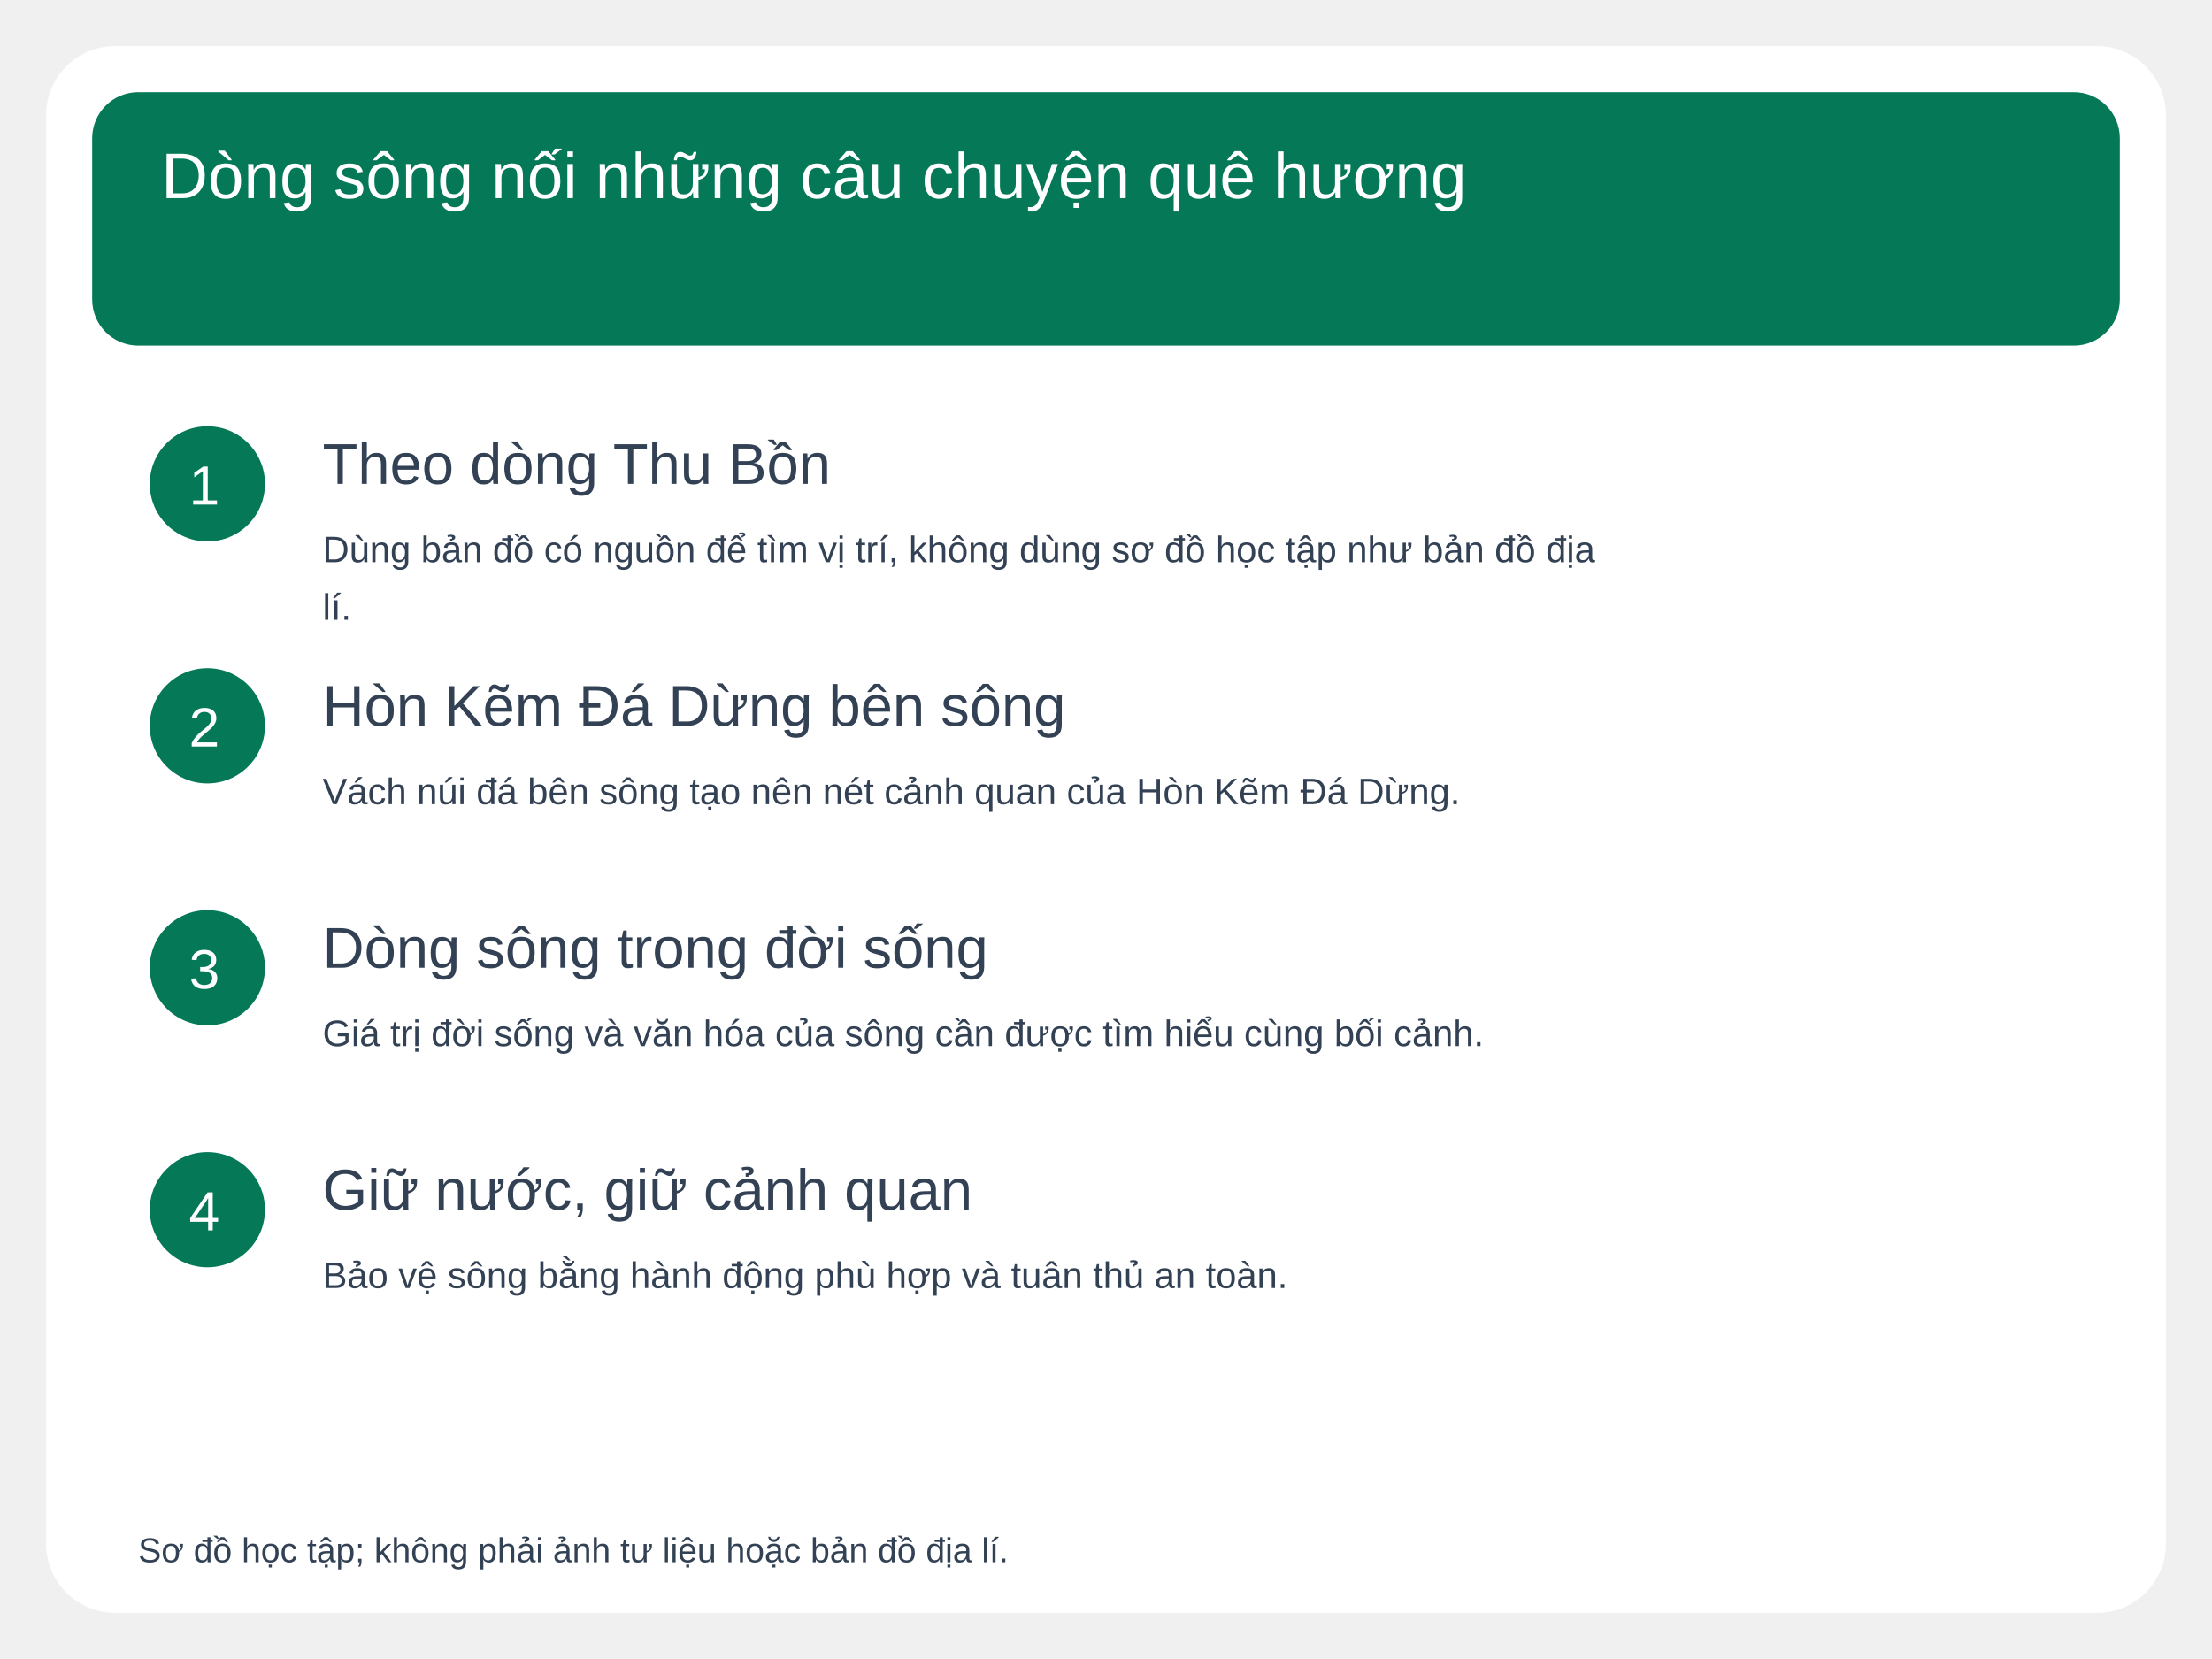
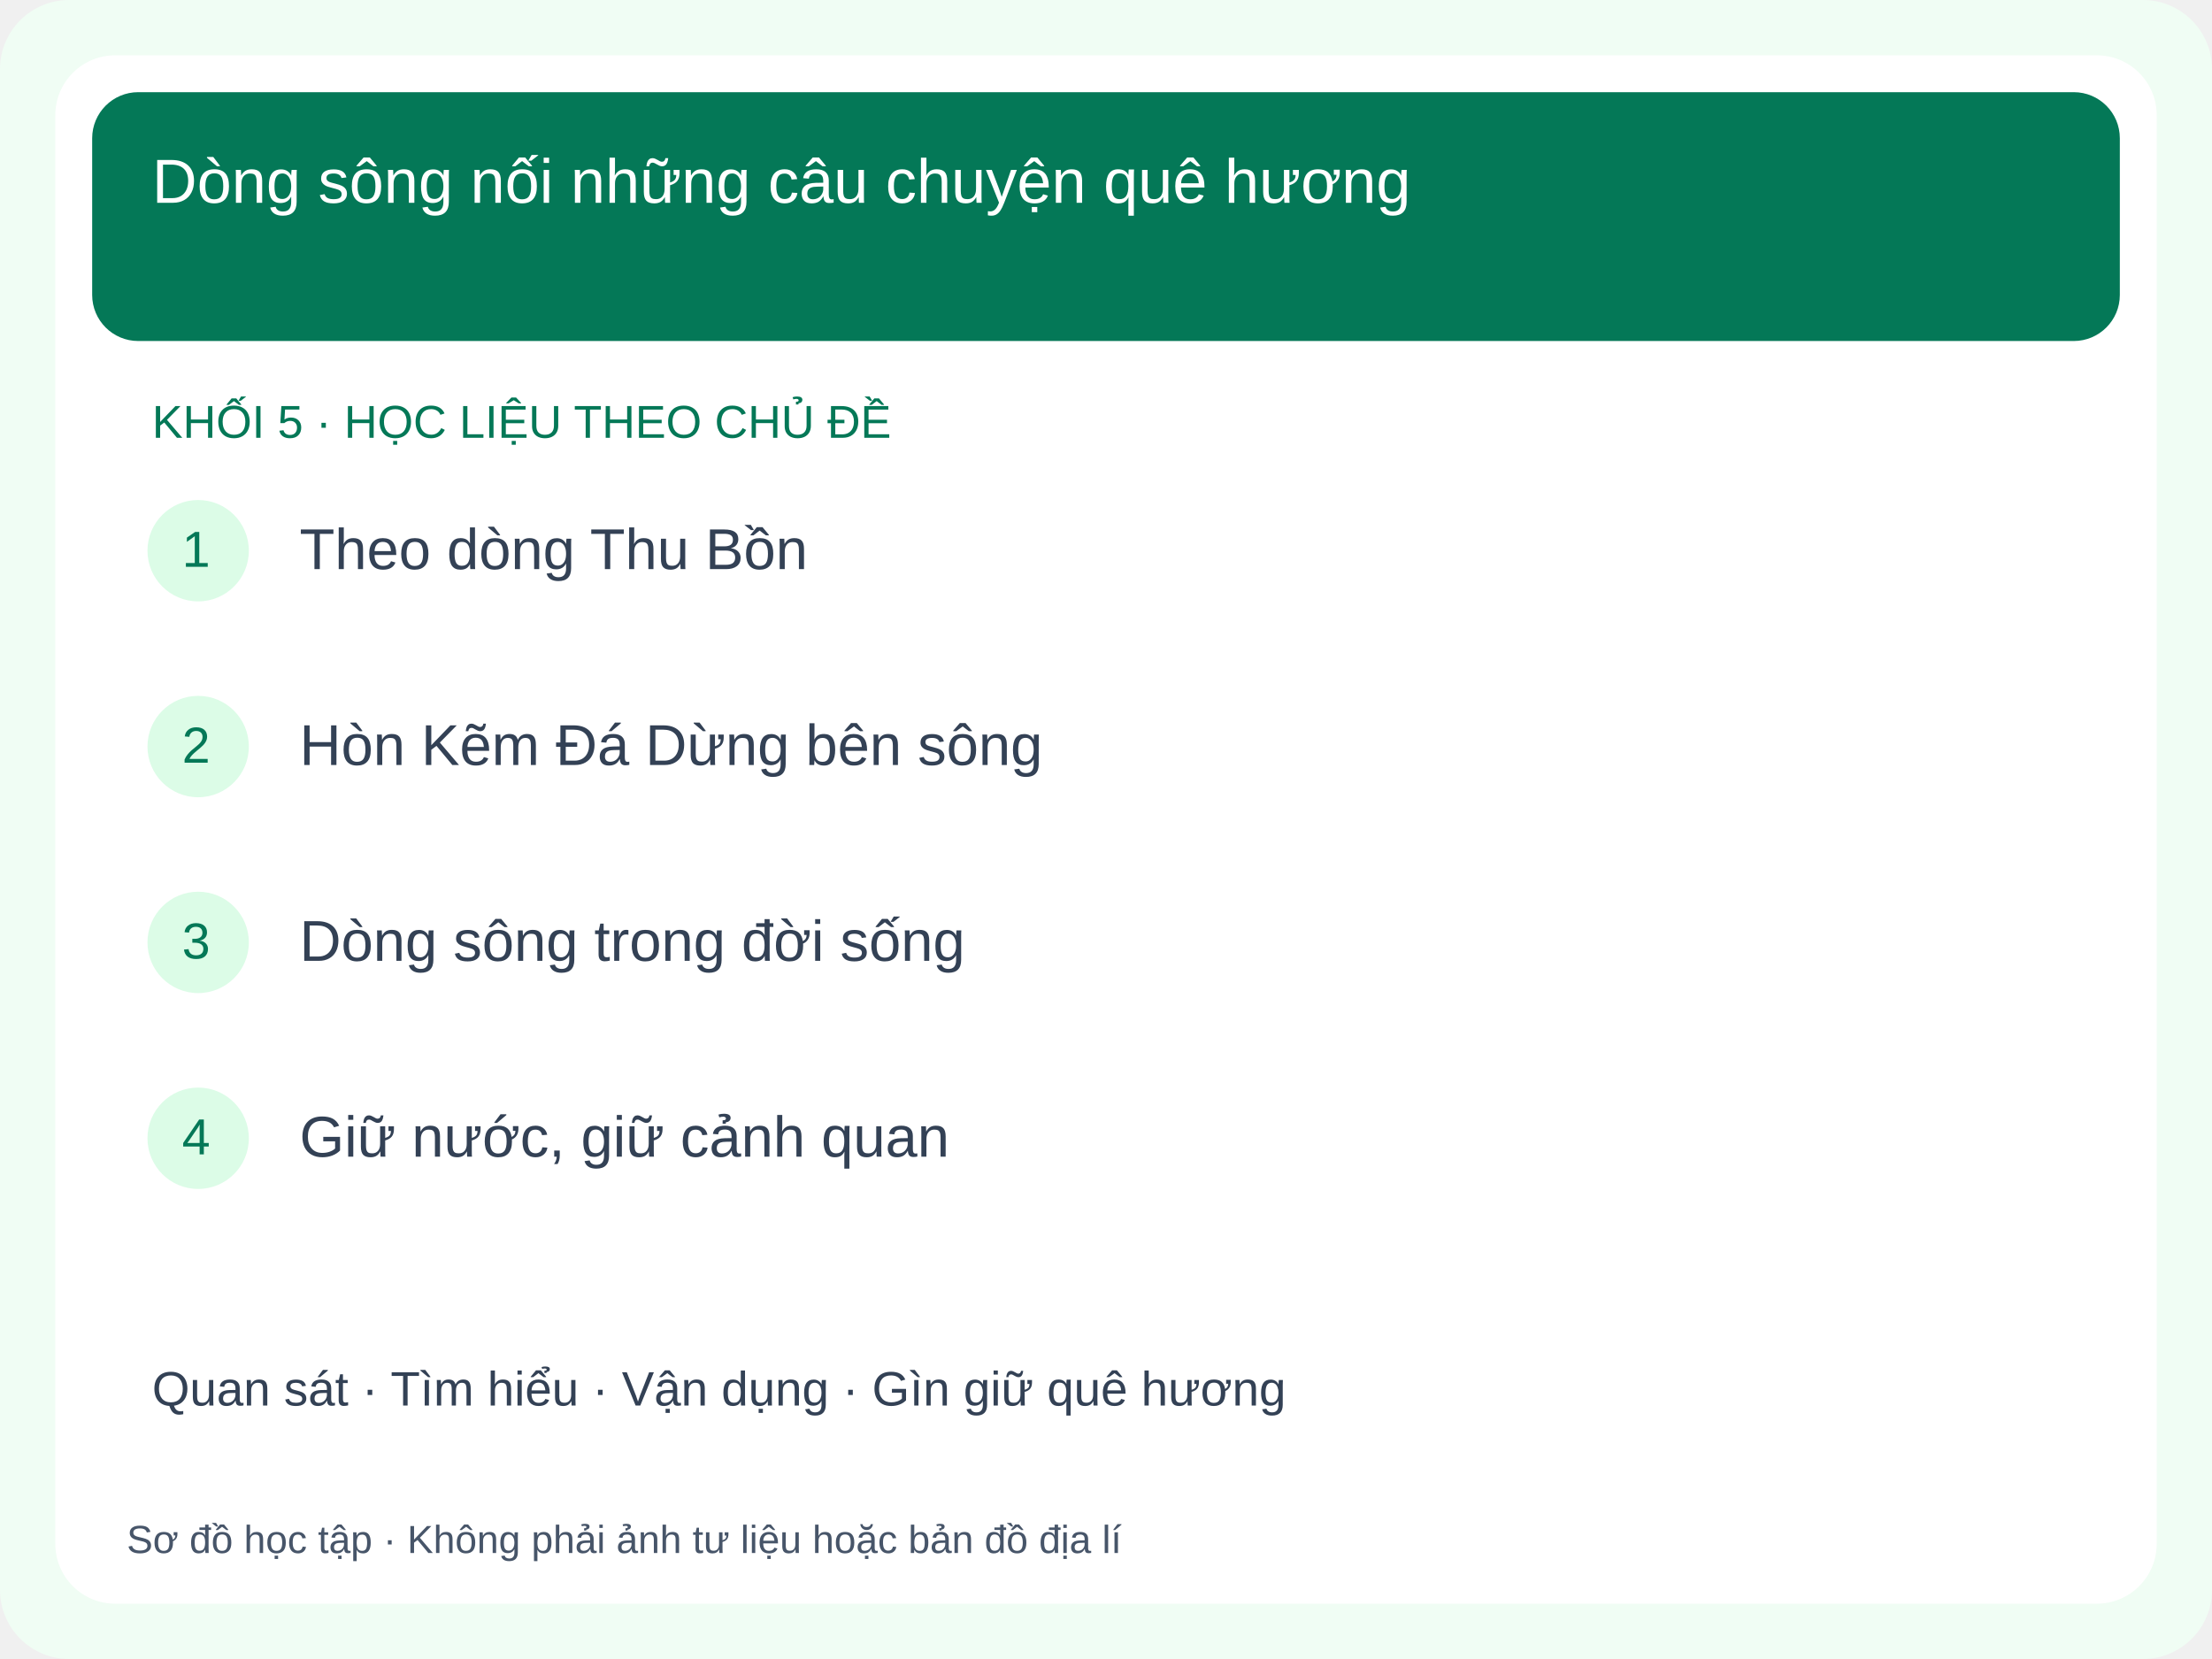
<svg xmlns="http://www.w3.org/2000/svg" viewBox="0 0 960 720">
+   <rect width="960" height="720" rx="30" fill="#f0fdf4" />
  <g font-family="Arial,sans-serif">
-     <rect x="20" y="20" width="920" height="680" rx="30" fill="white" />
-     <rect x="40" y="40" width="880" height="110" rx="20" fill="#047857" />
-     <text x="70" y="86" font-size="28" fill="white">Dòng sông nối những câu chuyện quê hương</text>
-     <circle cx="90" cy="210" r="25" fill="#047857" />
-     <text x="82" y="219" font-size="24" fill="white">1</text>
-     <text x="140" y="210" font-size="25" fill="#334155">Theo dòng Thu Bồn</text>
-     <text x="140" y="244" font-size="16" fill="#334155">Dùng bản đồ có nguồn để tìm vị trí, không dùng sơ đồ học tập như bản đồ địa</text>
-     <text x="140" y="269" font-size="16" fill="#334155">lí.</text>
-     <circle cx="90" cy="315" r="25" fill="#047857" />
-     <text x="82" y="324" font-size="24" fill="white">2</text>
-     <text x="140" y="315" font-size="25" fill="#334155">Hòn Kẽm Đá Dừng bên sông</text>
-     <text x="140" y="349" font-size="16" fill="#334155">Vách núi đá bên sông tạo nên nét cảnh quan của Hòn Kẽm Đá Dừng.</text>
-     <circle cx="90" cy="420" r="25" fill="#047857" />
-     <text x="82" y="429" font-size="24" fill="white">3</text>
-     <text x="140" y="420" font-size="25" fill="#334155">Dòng sông trong đời sống</text>
-     <text x="140" y="454" font-size="16" fill="#334155">Giá trị đời sống và văn hóa của sông cần được tìm hiểu cùng bối cảnh.</text>
-     <circle cx="90" cy="525" r="25" fill="#047857" />
-     <text x="82" y="534" font-size="24" fill="white">4</text>
-     <text x="140" y="525" font-size="25" fill="#334155">Giữ nước, giữ cảnh quan</text>
-     <text x="140" y="559" font-size="16" fill="#334155">Bảo vệ sông bằng hành động phù hợp và tuân thủ an toàn.</text>
-     <text x="60" y="678" font-size="15" fill="#334155">Sơ đồ học tập; không phải ảnh tư liệu hoặc bản đồ địa lí.</text>
+     <rect x="24" y="24" width="912" height="672" rx="26" fill="white" />
+     <rect x="40" y="40" width="880" height="108" rx="20" fill="#047857" />
+     <text x="66" y="88" font-size="27" fill="white">Dòng sông nối những câu chuyện quê hương</text>
+     <text x="66" y="190" font-size="20" fill="#047857">KHỐI 5 · HỌC LIỆU THEO CHỦ ĐỀ</text>
+     <circle cx="86" cy="239" r="22" fill="#dcfce7" />
+     <text x="79" y="246" font-size="22" fill="#047857">1</text>
+     <text x="130" y="247" font-size="25" fill="#334155">Theo dòng Thu Bồn</text>
+     <circle cx="86" cy="324" r="22" fill="#dcfce7" />
+     <text x="79" y="331" font-size="22" fill="#047857">2</text>
+     <text x="130" y="332" font-size="25" fill="#334155">Hòn Kẽm Đá Dừng bên sông</text>
+     <circle cx="86" cy="409" r="22" fill="#dcfce7" />
+     <text x="79" y="416" font-size="22" fill="#047857">3</text>
+     <text x="130" y="417" font-size="25" fill="#334155">Dòng sông trong đời sống</text>
+     <circle cx="86" cy="494" r="22" fill="#dcfce7" />
+     <text x="79" y="501" font-size="22" fill="#047857">4</text>
+     <text x="130" y="502" font-size="25" fill="#334155">Giữ nước, giữ cảnh quan</text>
+     <text x="66" y="610" font-size="21" fill="#334155">Quan sát · Tìm hiểu · Vận dụng · Gìn giữ quê hương</text>
+     <text x="55" y="674" font-size="17" fill="#475569">Sơ đồ học tập · Không phải ảnh tư liệu hoặc bản đồ địa lí</text>
  </g>
</svg>
